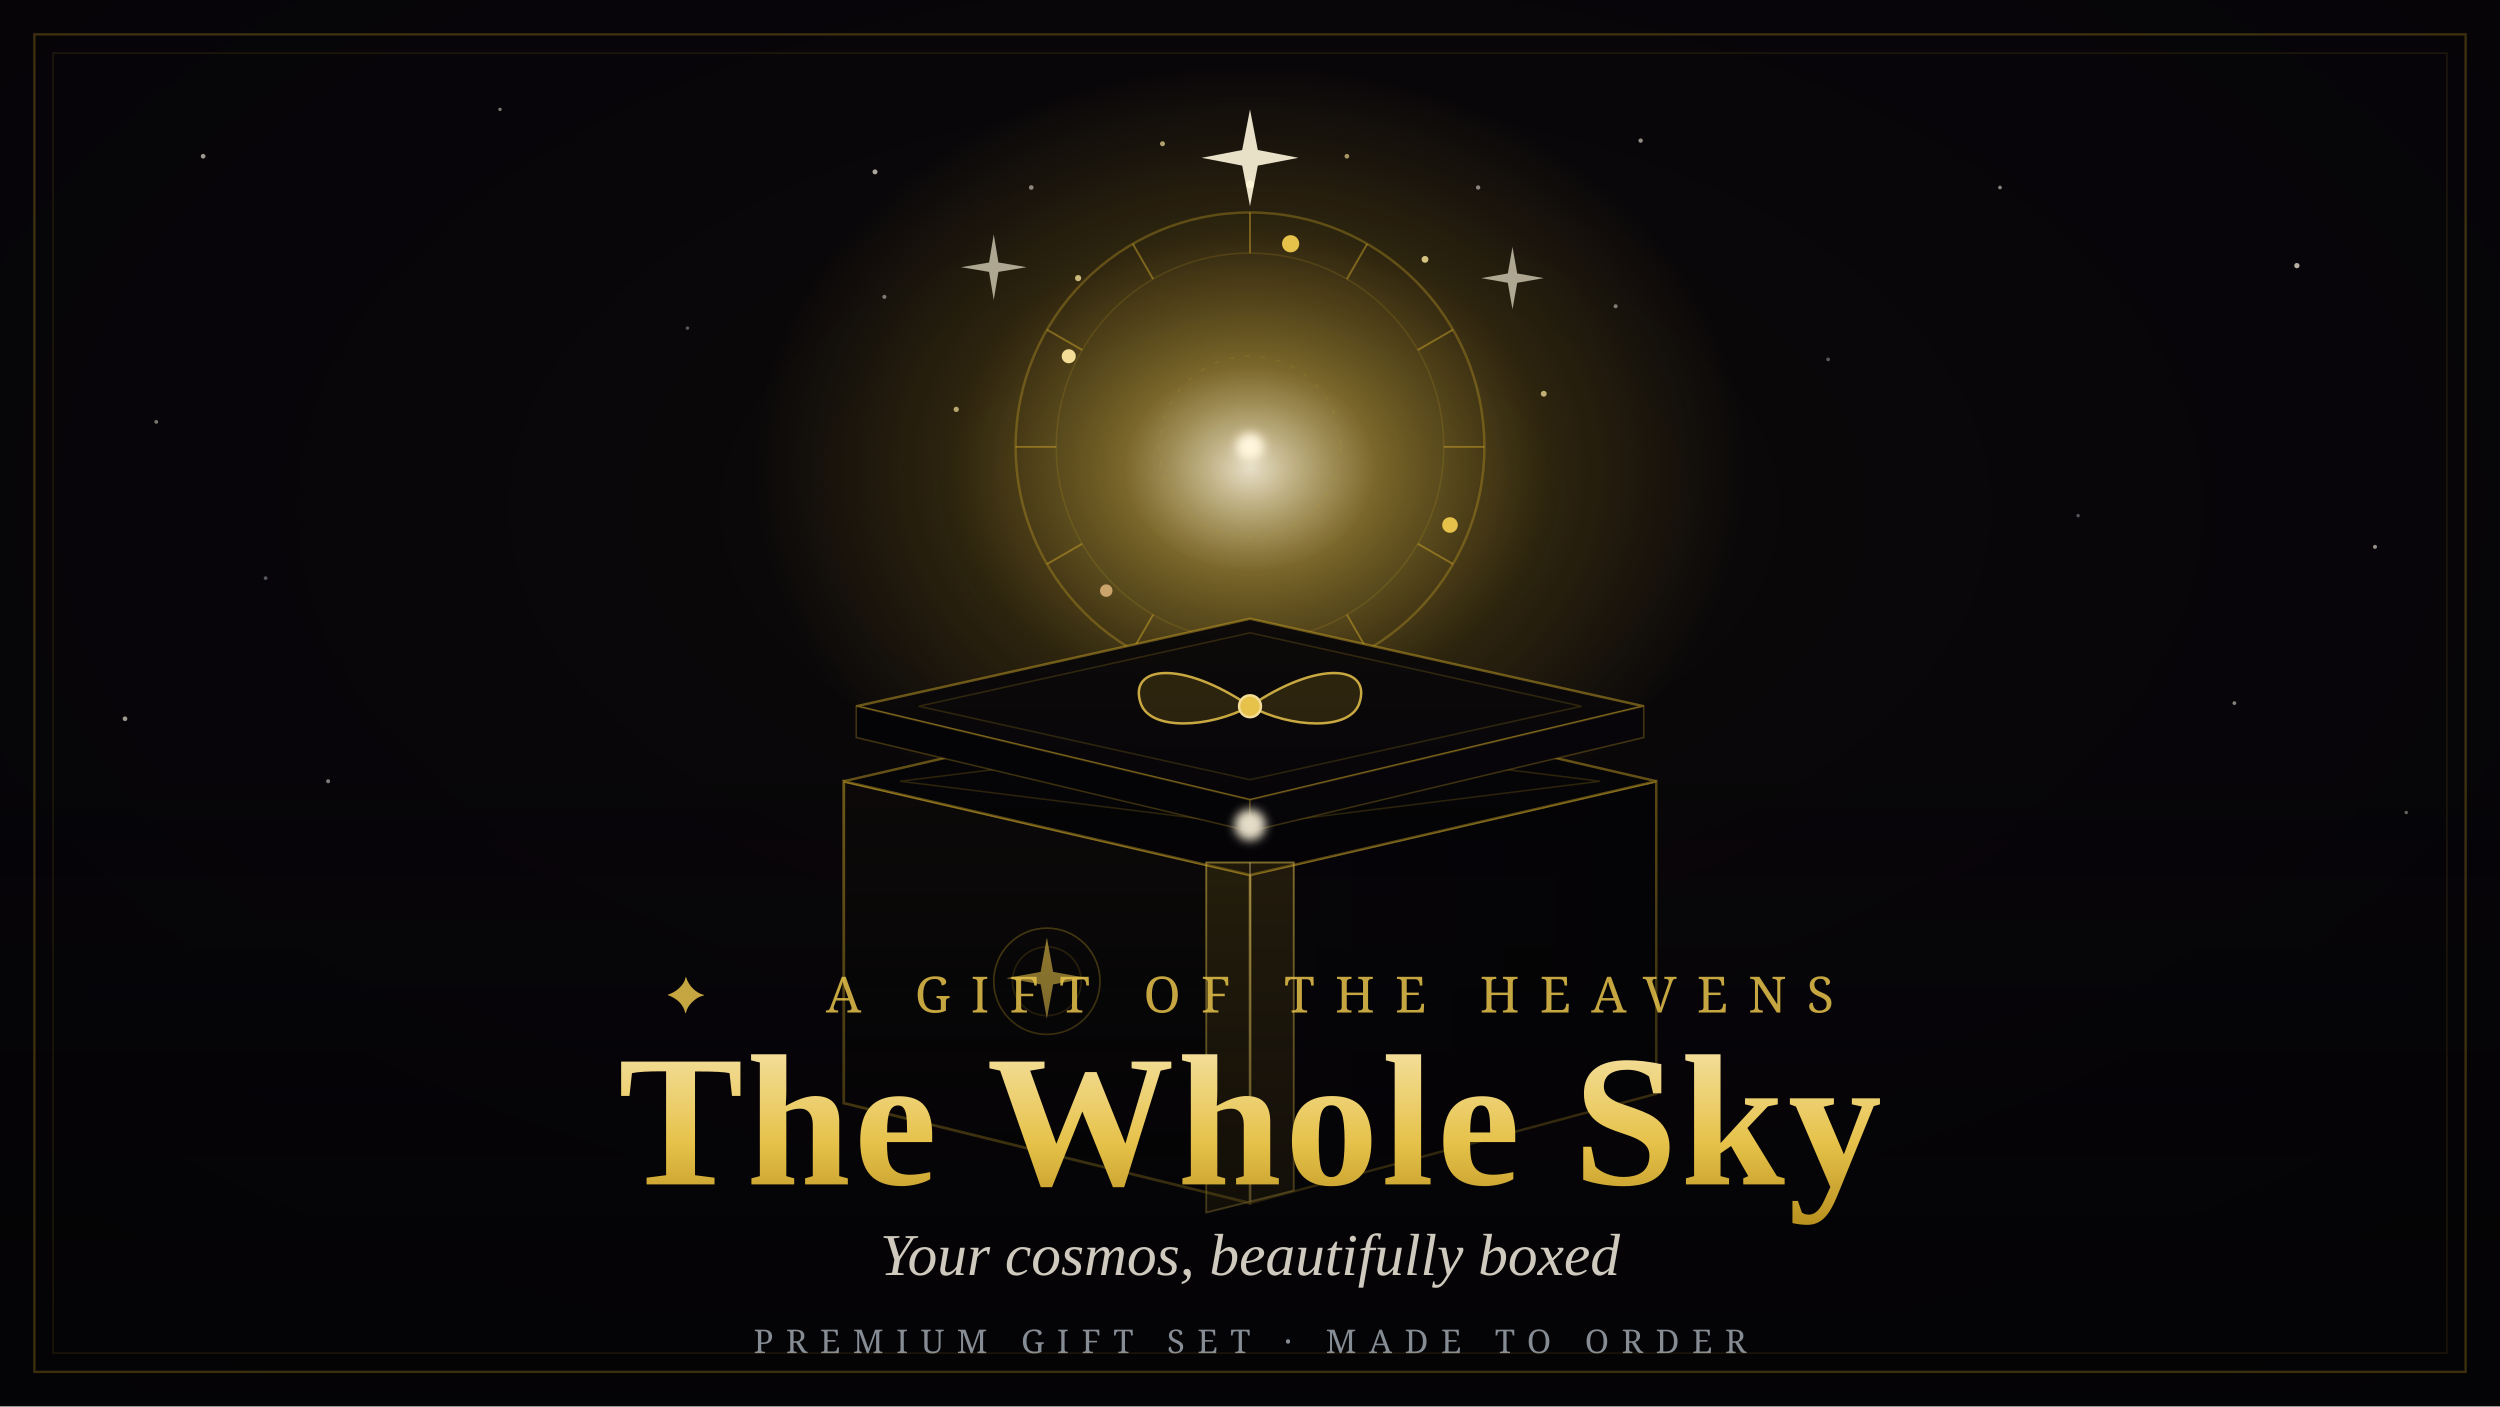
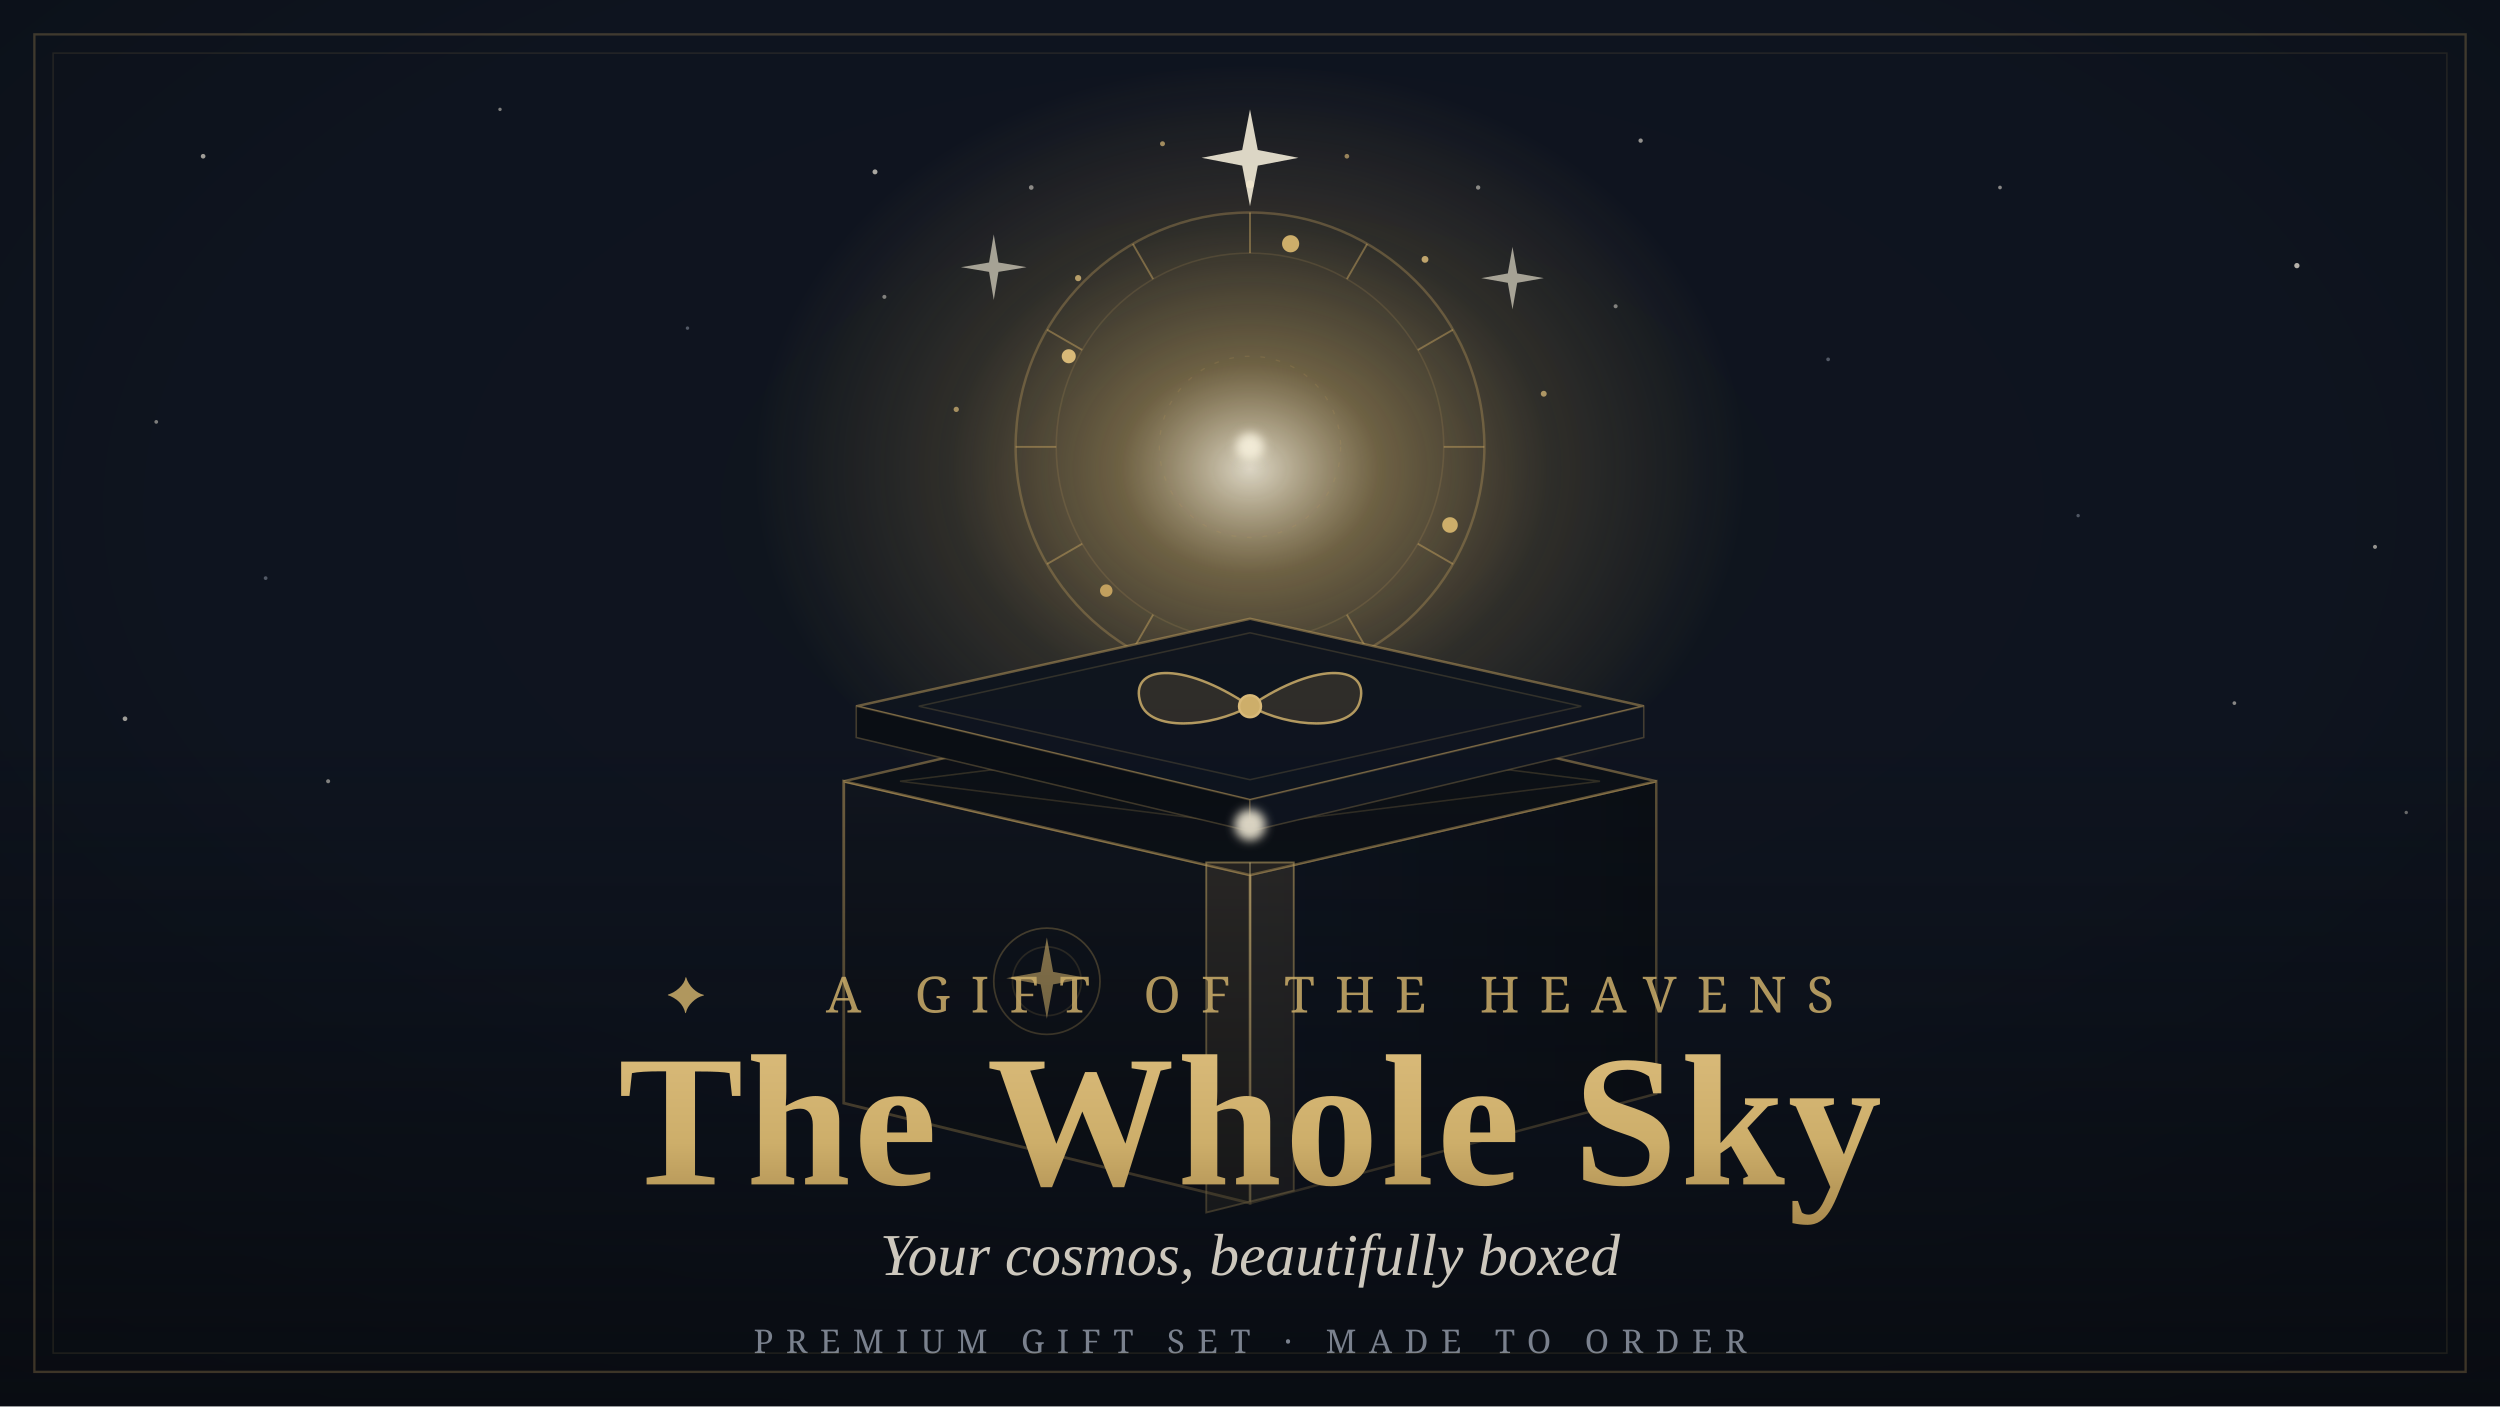
<svg xmlns="http://www.w3.org/2000/svg" viewBox="0 0 1600 900" width="1600" height="900" role="img" aria-label="The Whole Sky, Boxed — a premium celestial gift box">
  <defs>
    <radialGradient id="gb-void" cx="50%" cy="36%" r="84%">
-       <stop offset="0%" stop-color="#0d0a09" />
-       <stop offset="50%" stop-color="#070509" />
-       <stop offset="100%" stop-color="#040305" />
+       <stop offset="0%" stop-color="#10151E" />
+       <stop offset="50%" stop-color="#0E141F" />
+       <stop offset="100%" stop-color="#0A0E14" />
    </radialGradient>
    <radialGradient id="gb-burst" cx="50%" cy="50%" r="50%">
-       <stop offset="0%" stop-color="#fff6dd" />
-       <stop offset="26%" stop-color="rgba(230,194,74,0.55)" />
-       <stop offset="60%" stop-color="rgba(201,162,39,0.20)" />
-       <stop offset="100%" stop-color="rgba(201,162,39,0)" />
+       <stop offset="0%" stop-color="#F1EAD6" />
+       <stop offset="26%" stop-color="rgba(205,174,106,0.55)" />
+       <stop offset="60%" stop-color="rgba(194,160,94,0.20)" />
+       <stop offset="100%" stop-color="rgba(194,160,94,0)" />
    </radialGradient>
    <linearGradient id="gb-gold" x1="0" y1="0" x2="0" y2="1">
-       <stop offset="0%" stop-color="#f3dd97" />
-       <stop offset="52%" stop-color="#e6c24a" />
-       <stop offset="100%" stop-color="#b8901f" />
+       <stop offset="0%" stop-color="#D8B978" />
+       <stop offset="52%" stop-color="#CDAE6A" />
+       <stop offset="100%" stop-color="#A98A4E" />
    </linearGradient>
    <linearGradient id="gb-front" x1="0" y1="0" x2="0" y2="1">
-       <stop offset="0%" stop-color="#0d0a09" />
-       <stop offset="100%" stop-color="#050406" />
+       <stop offset="0%" stop-color="#10151E" />
+       <stop offset="100%" stop-color="#0C1016" />
    </linearGradient>
    <linearGradient id="gb-side" x1="0" y1="0" x2="1" y2="0">
-       <stop offset="0%" stop-color="#070509" />
-       <stop offset="100%" stop-color="#040305" />
+       <stop offset="0%" stop-color="#0E141F" />
+       <stop offset="100%" stop-color="#0A0E14" />
    </linearGradient>
    <linearGradient id="gb-lid" x1="0" y1="0" x2="0" y2="1">
-       <stop offset="0%" stop-color="#0d0a09" />
-       <stop offset="100%" stop-color="#070509" />
+       <stop offset="0%" stop-color="#10151E" />
+       <stop offset="100%" stop-color="#0E141F" />
    </linearGradient>
    <linearGradient id="gb-scrim" x1="0" y1="0" x2="0" y2="1">
-       <stop offset="0%" stop-color="rgba(4,3,5,0)" />
-       <stop offset="68%" stop-color="rgba(4,3,5,0.54)" />
-       <stop offset="100%" stop-color="rgba(4,3,5,0.92)" />
+       <stop offset="0%" stop-color="rgba(9,12,18,0)" />
+       <stop offset="68%" stop-color="rgba(9,12,18,0.54)" />
+       <stop offset="100%" stop-color="rgba(9,12,18,0.92)" />
    </linearGradient>
    <filter id="gb-soft" x="-40%" y="-40%" width="180%" height="180%">
      <feGaussianBlur stdDeviation="3" />
    </filter>
  </defs>
  <rect width="1600" height="900" fill="url(#gb-void)" />
-   <g fill="#f0e9da">
+   <g fill="#ECE6D8">
    <circle cx="130" cy="100" r="1.5" opacity="0.65" />
    <circle cx="320" cy="70" r="1.1" opacity="0.5" />
    <circle cx="560" cy="110" r="1.6" opacity="0.7" />
    <circle cx="1050" cy="90" r="1.4" opacity="0.6" />
    <circle cx="1280" cy="120" r="1.2" opacity="0.55" />
    <circle cx="1470" cy="170" r="1.7" opacity="0.75" />
    <circle cx="1520" cy="350" r="1.3" opacity="0.6" />
    <circle cx="100" cy="270" r="1.2" opacity="0.5" />
    <circle cx="80" cy="460" r="1.5" opacity="0.65" />
    <circle cx="1430" cy="450" r="1.2" opacity="0.55" />
    <circle cx="1540" cy="520" r="1.1" opacity="0.45" />
    <circle cx="210" cy="500" r="1.3" opacity="0.55" />
  </g>
-   <g fill="#a6aeb8">
+   <g fill="#969EAC">
    <circle cx="440" cy="210" r="1.1" opacity="0.5" />
    <circle cx="1170" cy="230" r="1.2" opacity="0.5" />
    <circle cx="1330" cy="330" r="1.1" opacity="0.48" />
    <circle cx="170" cy="370" r="1.2" opacity="0.5" />
  </g>
  <ellipse cx="800" cy="300" rx="320" ry="260" fill="url(#gb-burst)" opacity="0.9" />
-   <g fill="#f3dd97">
+   <g fill="#D8B978">
    <circle cx="800" cy="118" r="2.6" opacity="0.95" />
    <circle cx="690" cy="178" r="2" opacity="0.8" />
    <circle cx="912" cy="166" r="2.2" opacity="0.85" />
    <circle cx="612" cy="262" r="1.7" opacity="0.7" />
    <circle cx="988" cy="252" r="1.9" opacity="0.75" />
    <circle cx="744" cy="92" r="1.6" opacity="0.7" />
    <circle cx="862" cy="100" r="1.5" opacity="0.65" />
  </g>
-   <g fill="#d8d2cc">
+   <g fill="#D6D2C8">
    <circle cx="660" cy="120" r="1.5" opacity="0.6" />
    <circle cx="946" cy="120" r="1.4" opacity="0.6" />
    <circle cx="566" cy="190" r="1.3" opacity="0.55" />
    <circle cx="1034" cy="196" r="1.3" opacity="0.55" />
  </g>
-   <g fill="#fff6dd" opacity="0.9">
+   <g fill="#F1EAD6" opacity="0.9">
    <path d="M800 70 L805 96 L831 101 L805 106 L800 132 L795 106 L769 101 L795 96 Z" />
    <path d="M636 150 L639 168 L657 171 L639 174 L636 192 L633 174 L615 171 L633 168 Z" opacity="0.7" />
    <path d="M968 158 L971 175 L988 178 L971 181 L968 198 L965 181 L948 178 L965 175 Z" opacity="0.7" />
  </g>
  <g transform="translate(800 286)">
-     <circle r="150" fill="none" stroke="rgba(201,162,39,0.34)" stroke-width="1.6" />
-     <circle r="124" fill="none" stroke="rgba(201,162,39,0.16)" stroke-width="1" />
-     <g stroke="#c9a227" stroke-width="1.2" opacity="0.5">
+     <circle r="150" fill="none" stroke="rgba(194,160,94,0.34)" stroke-width="1.6" />
+     <circle r="124" fill="none" stroke="rgba(194,160,94,0.16)" stroke-width="1" />
+     <g stroke="#C2A05E" stroke-width="1.2" opacity="0.5">
      <line x1="0" y1="-150" x2="0" y2="-124" />
      <line transform="rotate(30)" x1="0" y1="-150" x2="0" y2="-124" />
      <line transform="rotate(60)" x1="0" y1="-150" x2="0" y2="-124" />
      <line transform="rotate(90)" x1="0" y1="-150" x2="0" y2="-124" />
      <line transform="rotate(120)" x1="0" y1="-150" x2="0" y2="-124" />
      <line transform="rotate(150)" x1="0" y1="-150" x2="0" y2="-124" />
      <line transform="rotate(180)" x1="0" y1="-150" x2="0" y2="-124" />
      <line transform="rotate(210)" x1="0" y1="-150" x2="0" y2="-124" />
      <line transform="rotate(240)" x1="0" y1="-150" x2="0" y2="-124" />
      <line transform="rotate(270)" x1="0" y1="-150" x2="0" y2="-124" />
      <line transform="rotate(300)" x1="0" y1="-150" x2="0" y2="-124" />
      <line transform="rotate(330)" x1="0" y1="-150" x2="0" y2="-124" />
    </g>
-     <circle r="58" fill="none" stroke="rgba(201,162,39,0.18)" stroke-width="0.8" stroke-dasharray="3 7" />
-     <circle cx="26" cy="-130" r="5.5" fill="#e6c24a" />
-     <circle cx="-116" cy="-58" r="4.5" fill="#f3dd97" />
-     <circle cx="-92" cy="92" r="4" fill="#caa46a" />
-     <circle cx="128" cy="50" r="5" fill="#e6c24a" />
-     <circle r="9" fill="#fff6dd" filter="url(#gb-soft)" />
+     <circle r="58" fill="none" stroke="rgba(194,160,94,0.18)" stroke-width="0.8" stroke-dasharray="3 7" />
+     <circle cx="26" cy="-130" r="5.5" fill="#CDAE6A" />
+     <circle cx="-116" cy="-58" r="4.5" fill="#D8B978" />
+     <circle cx="-92" cy="92" r="4" fill="#C2A05E" />
+     <circle cx="128" cy="50" r="5" fill="#CDAE6A" />
+     <circle r="9" fill="#F1EAD6" filter="url(#gb-soft)" />
  </g>
  <g>
-     <path d="M800 560 L1060 500 L1060 700 L800 770 Z" fill="url(#gb-side)" stroke="rgba(201,162,39,0.45)" stroke-width="1.6" />
-     <path d="M540 500 L800 560 L800 770 L540 706 Z" fill="url(#gb-front)" stroke="rgba(201,162,39,0.55)" stroke-width="1.8" />
-     <path d="M540 500 L800 440 L1060 500 L800 560 Z" fill="#050406" stroke="rgba(201,162,39,0.5)" stroke-width="1.6" />
-     <path d="M576 500 L800 472 L1024 500 L800 528 Z" fill="none" stroke="rgba(201,162,39,0.22)" stroke-width="1" />
-     <g stroke="rgba(201,162,39,0.4)" stroke-width="1.1" fill="none">
+     <path d="M800 560 L1060 500 L1060 700 L800 770 Z" fill="url(#gb-side)" stroke="rgba(194,160,94,0.45)" stroke-width="1.6" />
+     <path d="M540 500 L800 560 L800 770 L540 706 Z" fill="url(#gb-front)" stroke="rgba(194,160,94,0.55)" stroke-width="1.8" />
+     <path d="M540 500 L800 440 L1060 500 L800 560 Z" fill="#0C1016" stroke="rgba(194,160,94,0.5)" stroke-width="1.6" />
+     <path d="M576 500 L800 472 L1024 500 L800 528 Z" fill="none" stroke="rgba(194,160,94,0.22)" stroke-width="1" />
+     <g stroke="rgba(194,160,94,0.4)" stroke-width="1.1" fill="none">
      <circle cx="670" cy="628" r="34" />
-       <circle cx="670" cy="628" r="22" stroke="rgba(201,162,39,0.22)" />
+       <circle cx="670" cy="628" r="22" stroke="rgba(194,160,94,0.22)" />
    </g>
-     <path d="M670 600 L674 622 L696 626 L674 630 L670 652 L666 630 L644 626 L666 622 Z" fill="#e6c24a" opacity="0.8" />
-     <path d="M772 552 L828 552 L828 762 L772 776 Z" fill="rgba(201,162,39,0.16)" stroke="rgba(230,194,74,0.6)" stroke-width="1.2" />
+     <path d="M670 600 L674 622 L696 626 L674 630 L670 652 L666 630 L644 626 L666 622 Z" fill="#CDAE6A" opacity="0.8" />
+     <path d="M772 552 L828 552 L828 762 L772 776 Z" fill="rgba(194,160,94,0.16)" stroke="rgba(205,174,106,0.6)" stroke-width="1.2" />
    <line x1="800" y1="552" x2="800" y2="769" stroke="rgba(243,221,151,0.5)" stroke-width="1" />
    <g>
-       <path d="M548 452 L800 396 L1052 452 L800 512 Z" fill="url(#gb-lid)" stroke="rgba(201,162,39,0.5)" stroke-width="1.6" />
-       <path d="M548 452 L800 512 L800 532 L548 472 Z" fill="#040305" stroke="rgba(201,162,39,0.3)" stroke-width="1" />
-       <path d="M1052 452 L800 512 L800 532 L1052 472 Z" fill="#070509" stroke="rgba(201,162,39,0.3)" stroke-width="1" />
-       <path d="M588 452 L800 405 L1012 452 L800 499 Z" fill="none" stroke="rgba(201,162,39,0.2)" stroke-width="1" />
+       <path d="M548 452 L800 396 L1052 452 L800 512 Z" fill="url(#gb-lid)" stroke="rgba(194,160,94,0.5)" stroke-width="1.6" />
+       <path d="M548 452 L800 512 L800 532 L548 472 Z" fill="#0A0E14" stroke="rgba(194,160,94,0.3)" stroke-width="1" />
+       <path d="M1052 452 L800 512 L800 532 L1052 472 Z" fill="#0E141F" stroke="rgba(194,160,94,0.3)" stroke-width="1" />
+       <path d="M588 452 L800 405 L1012 452 L800 499 Z" fill="none" stroke="rgba(194,160,94,0.2)" stroke-width="1" />
    </g>
-     <g transform="translate(800 452)" stroke="rgba(230,194,74,0.85)" stroke-width="1.6" fill="rgba(201,162,39,0.18)">
+     <g transform="translate(800 452)" stroke="rgba(205,174,106,0.85)" stroke-width="1.6" fill="rgba(194,160,94,0.18)">
      <path d="M0 0 C-44 -30 -78 -26 -70 -2 C-64 16 -26 14 0 0 Z" />
      <path d="M0 0 C44 -30 78 -26 70 -2 C64 16 26 14 0 0 Z" />
-       <circle cx="0" cy="0" r="7" fill="#e6c24a" stroke="#f3dd97" />
+       <circle cx="0" cy="0" r="7" fill="#CDAE6A" stroke="#D8B978" />
    </g>
  </g>
-   <circle cx="800" cy="528" r="10" fill="#fff6dd" filter="url(#gb-soft)" />
+   <circle cx="800" cy="528" r="10" fill="#F1EAD6" filter="url(#gb-soft)" />
  <rect y="470" width="1600" height="430" fill="url(#gb-scrim)" />
  <g text-anchor="middle" font-family="'Cinzel', 'Cormorant Garamond', Georgia, 'Times New Roman', serif">
-     <text x="800" y="648" font-size="32" letter-spacing="13" fill="#e6c24a" opacity="0.85" font-family="'Cinzel', Georgia, serif">✦   A GIFT OF THE HEAVENS</text>
+     <text x="800" y="648" font-size="32" letter-spacing="13" fill="#CDAE6A" opacity="0.85" font-family="'Cinzel', Georgia, serif">✦   A GIFT OF THE HEAVENS</text>
    <text x="800" y="758" font-size="120" font-weight="600" fill="url(#gb-gold)" letter-spacing="2">The Whole Sky</text>
-     <text x="800" y="816" font-size="38" font-style="italic" fill="#f0e9da" opacity="0.86">Your cosmos, beautifully boxed</text>
-     <text x="800" y="866" font-size="21" letter-spacing="8" fill="#a6aeb8" opacity="0.8" font-family="'Cinzel', Georgia, serif">PREMIUM GIFT SET · MADE TO ORDER</text>
+     <text x="800" y="816" font-size="38" font-style="italic" fill="#ECE6D8" opacity="0.86">Your cosmos, beautifully boxed</text>
+     <text x="800" y="866" font-size="21" letter-spacing="8" fill="#969EAC" opacity="0.8" font-family="'Cinzel', Georgia, serif">PREMIUM GIFT SET · MADE TO ORDER</text>
  </g>
-   <rect x="22" y="22" width="1556" height="856" fill="none" stroke="rgba(201,162,39,0.28)" stroke-width="1.5" />
-   <rect x="34" y="34" width="1532" height="832" fill="none" stroke="rgba(201,162,39,0.12)" stroke-width="1" />
+   <rect x="22" y="22" width="1556" height="856" fill="none" stroke="rgba(194,160,94,0.28)" stroke-width="1.5" />
+   <rect x="34" y="34" width="1532" height="832" fill="none" stroke="rgba(194,160,94,0.12)" stroke-width="1" />
</svg>
